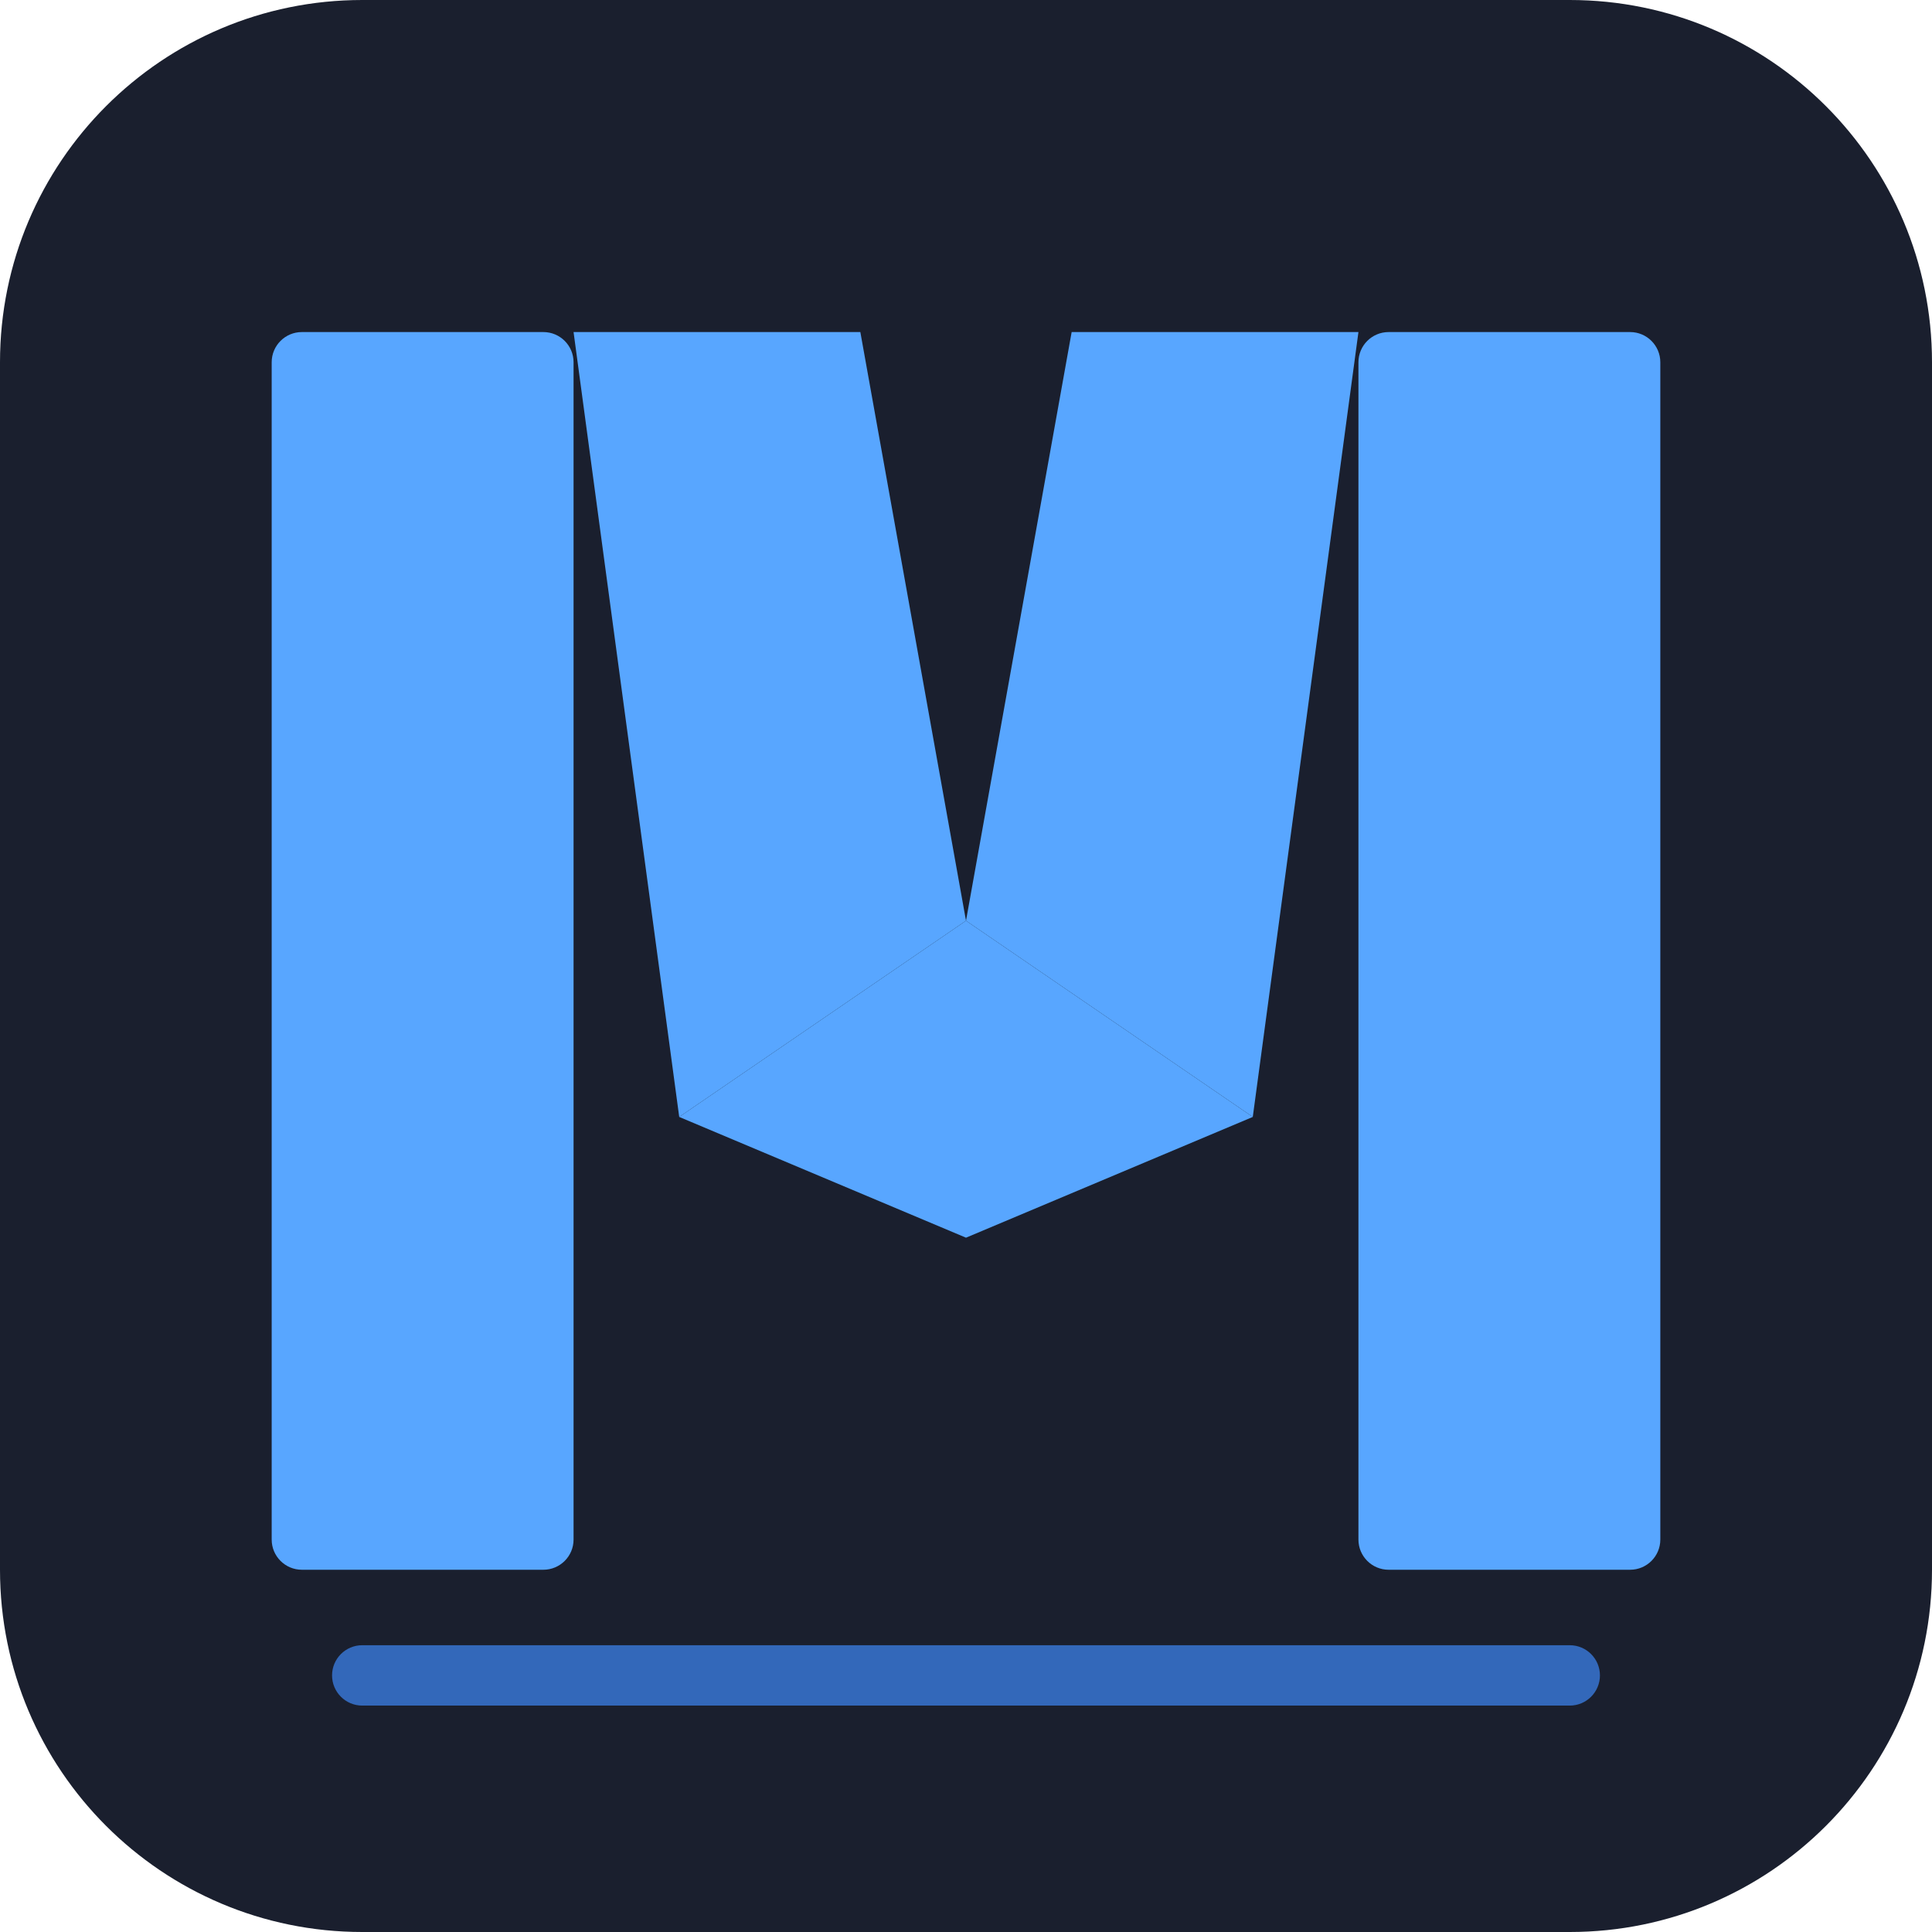
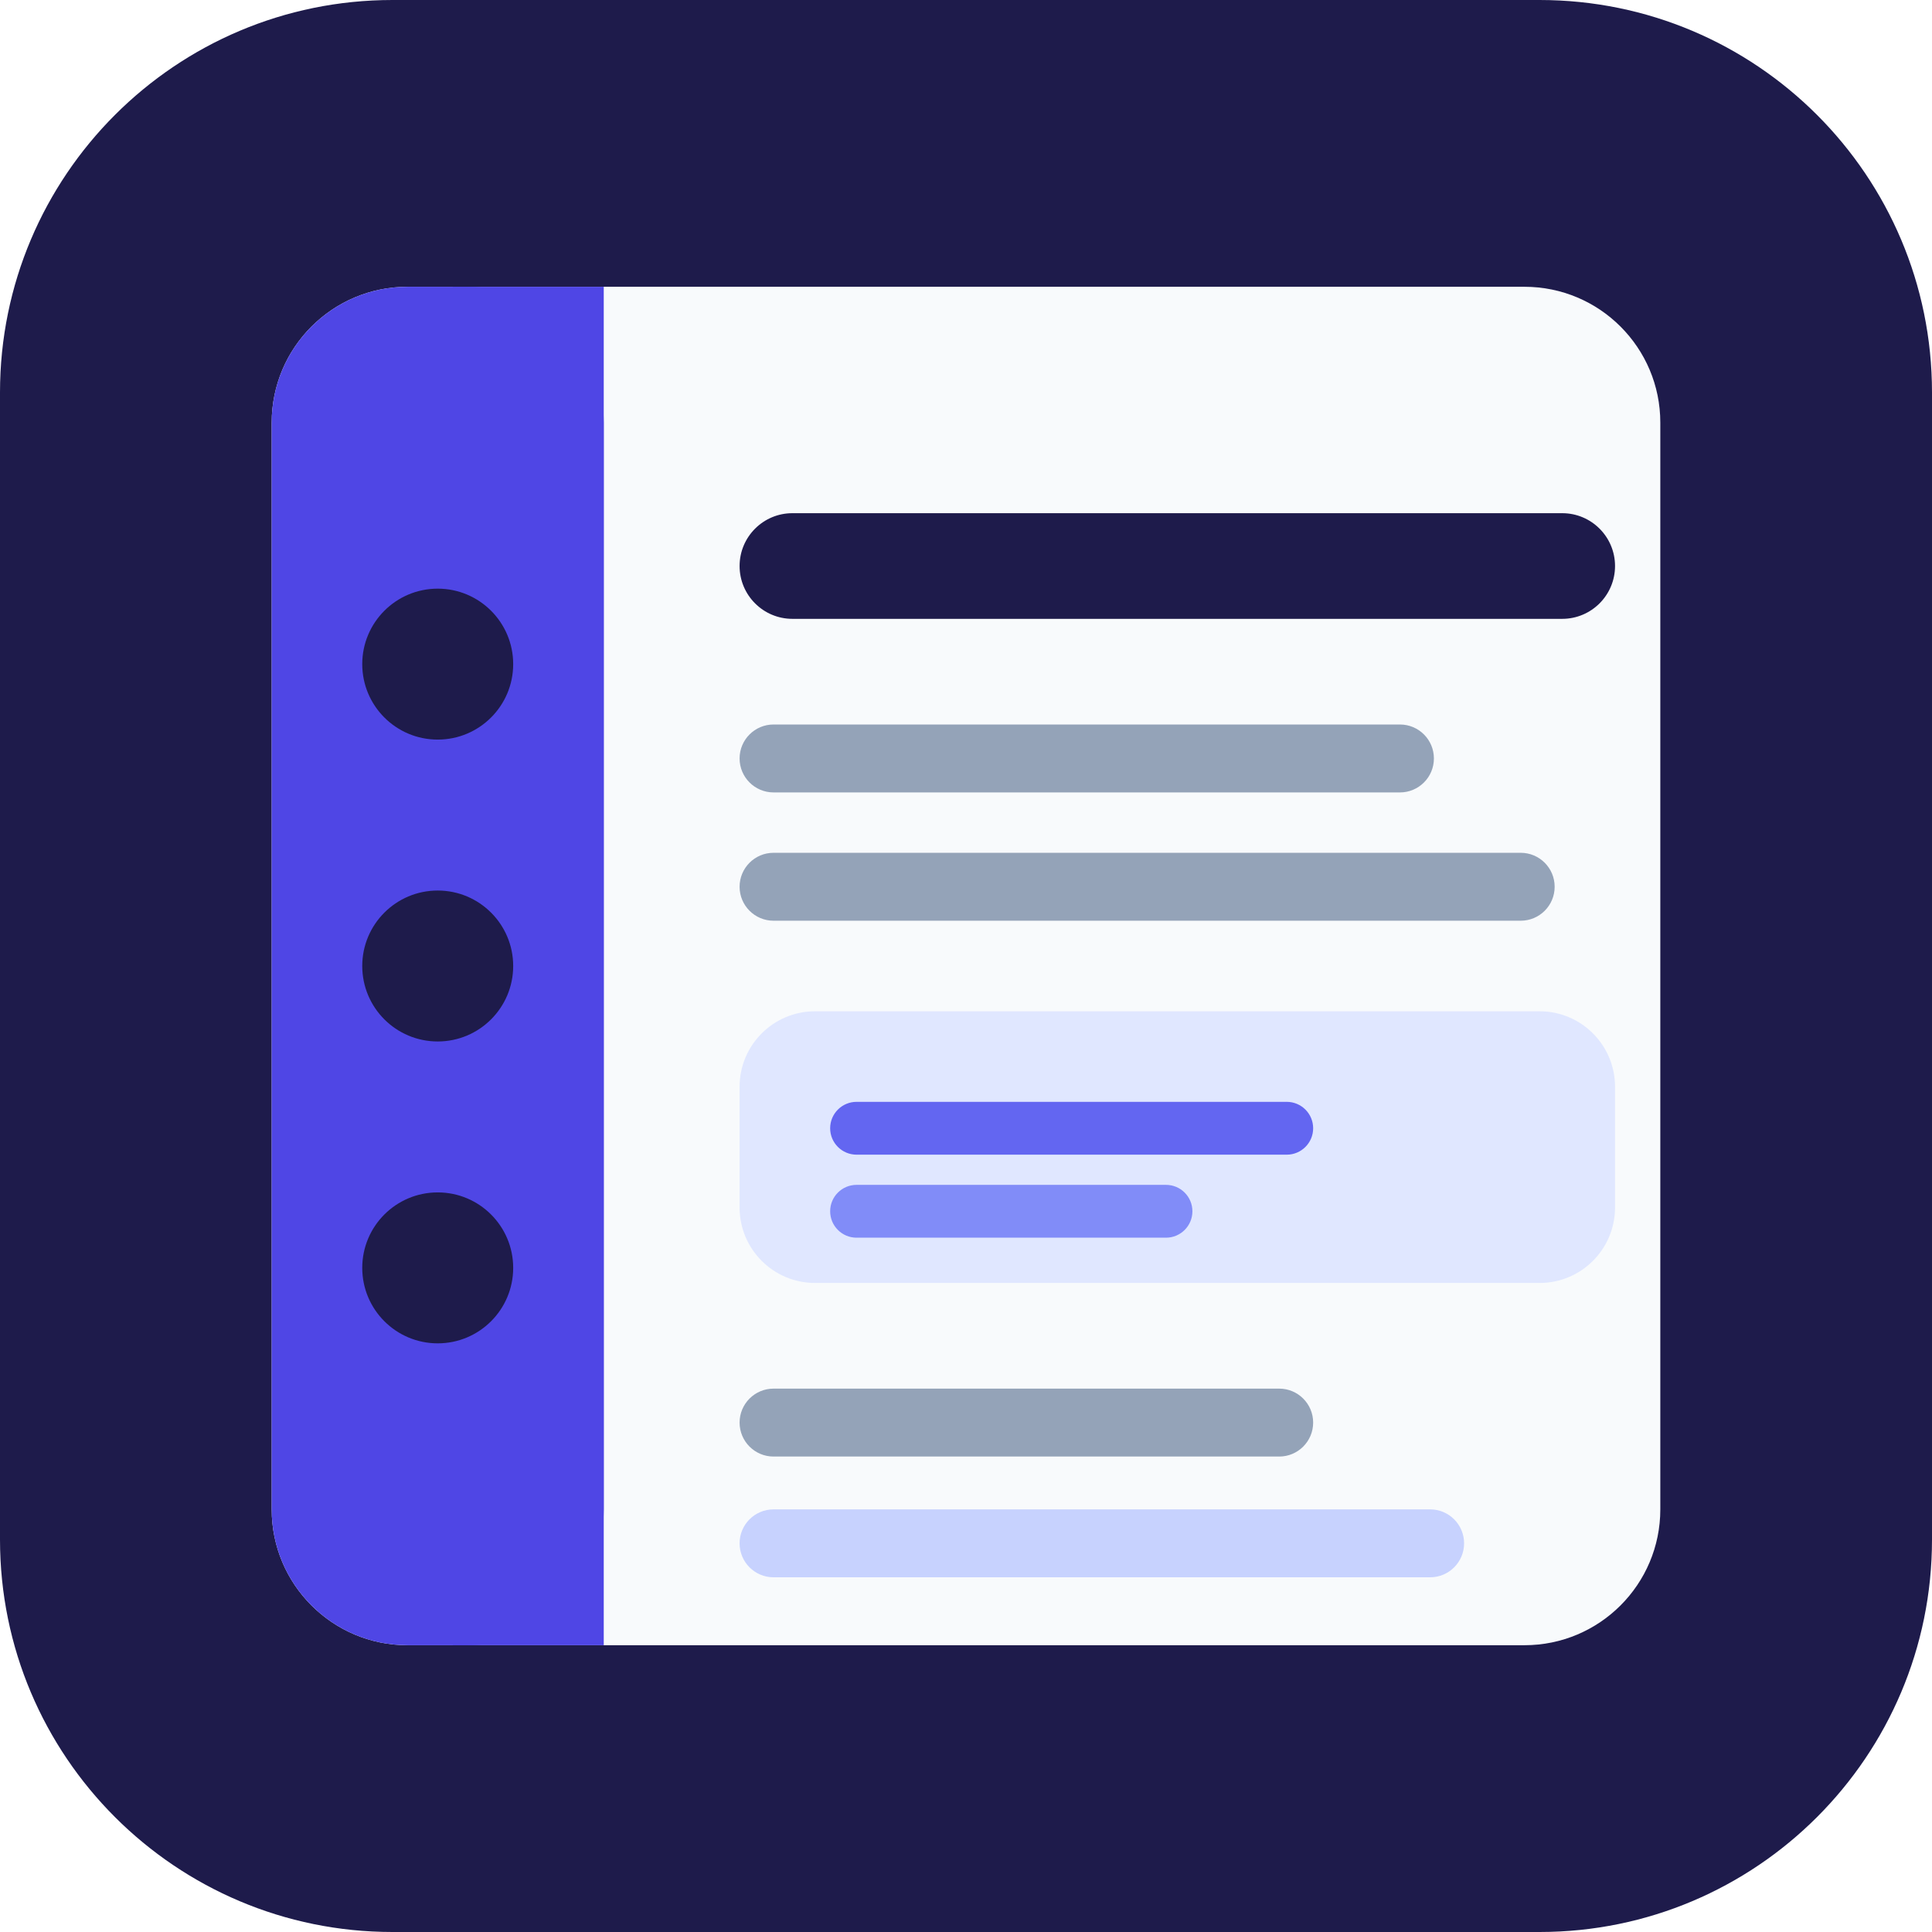
<svg xmlns="http://www.w3.org/2000/svg" viewBox="0 0 256 256" width="256" height="256">
-   <rect width="256" height="256" rx="48" ry="48" fill="#1a1f2e" />
-   <rect x="36" y="44" width="40" height="164" rx="4" fill="#58a6ff" />
-   <rect x="180" y="44" width="40" height="164" rx="4" fill="#58a6ff" />
-   <polygon points="76,44 114,44 128,122 90,148" fill="#58a6ff" />
-   <polygon points="180,44 142,44 128,122 166,148" fill="#58a6ff" />
-   <polygon points="90,148 128,122 166,148 128,164" fill="#58a6ff" />
-   <rect x="44" y="218" width="168" height="8" rx="4" fill="#3d88f5" opacity="0.7" />
+   <rect width="256" height="256" rx="52" fill="#1e1b4b" />
+   <rect x="36" y="38" width="184" height="180" rx="18" fill="#f8fafc" />
+   <rect x="36" y="38" width="44" height="180" rx="18" fill="#4f46e5" />
+   <rect x="60" y="38" width="20" height="180" fill="#4f46e5" />
+   <circle cx="58" cy="88" r="10" fill="#1e1b4b" />
+   <circle cx="58" cy="128" r="10" fill="#1e1b4b" />
+   <circle cx="58" cy="168" r="10" fill="#1e1b4b" />
+   <rect x="98" y="68" width="116" height="14" rx="7" fill="#1e1b4b" />
+   <rect x="98" y="96" width="92" height="9" rx="4.5" fill="#94a3b8" />
+   <rect x="98" y="113" width="108" height="9" rx="4.5" fill="#94a3b8" />
+   <rect x="98" y="134" width="116" height="36" rx="10" fill="#e0e7ff" />
+   <rect x="110" y="146" width="64" height="7" rx="3.5" fill="#6366f1" />
+   <rect x="110" y="157" width="48" height="7" rx="3.5" fill="#818cf8" />
+   <rect x="98" y="184" width="76" height="9" rx="4.5" fill="#94a3b8" />
+   <rect x="98" y="200" width="96" height="9" rx="4.5" fill="#c7d2fe" />
</svg>
